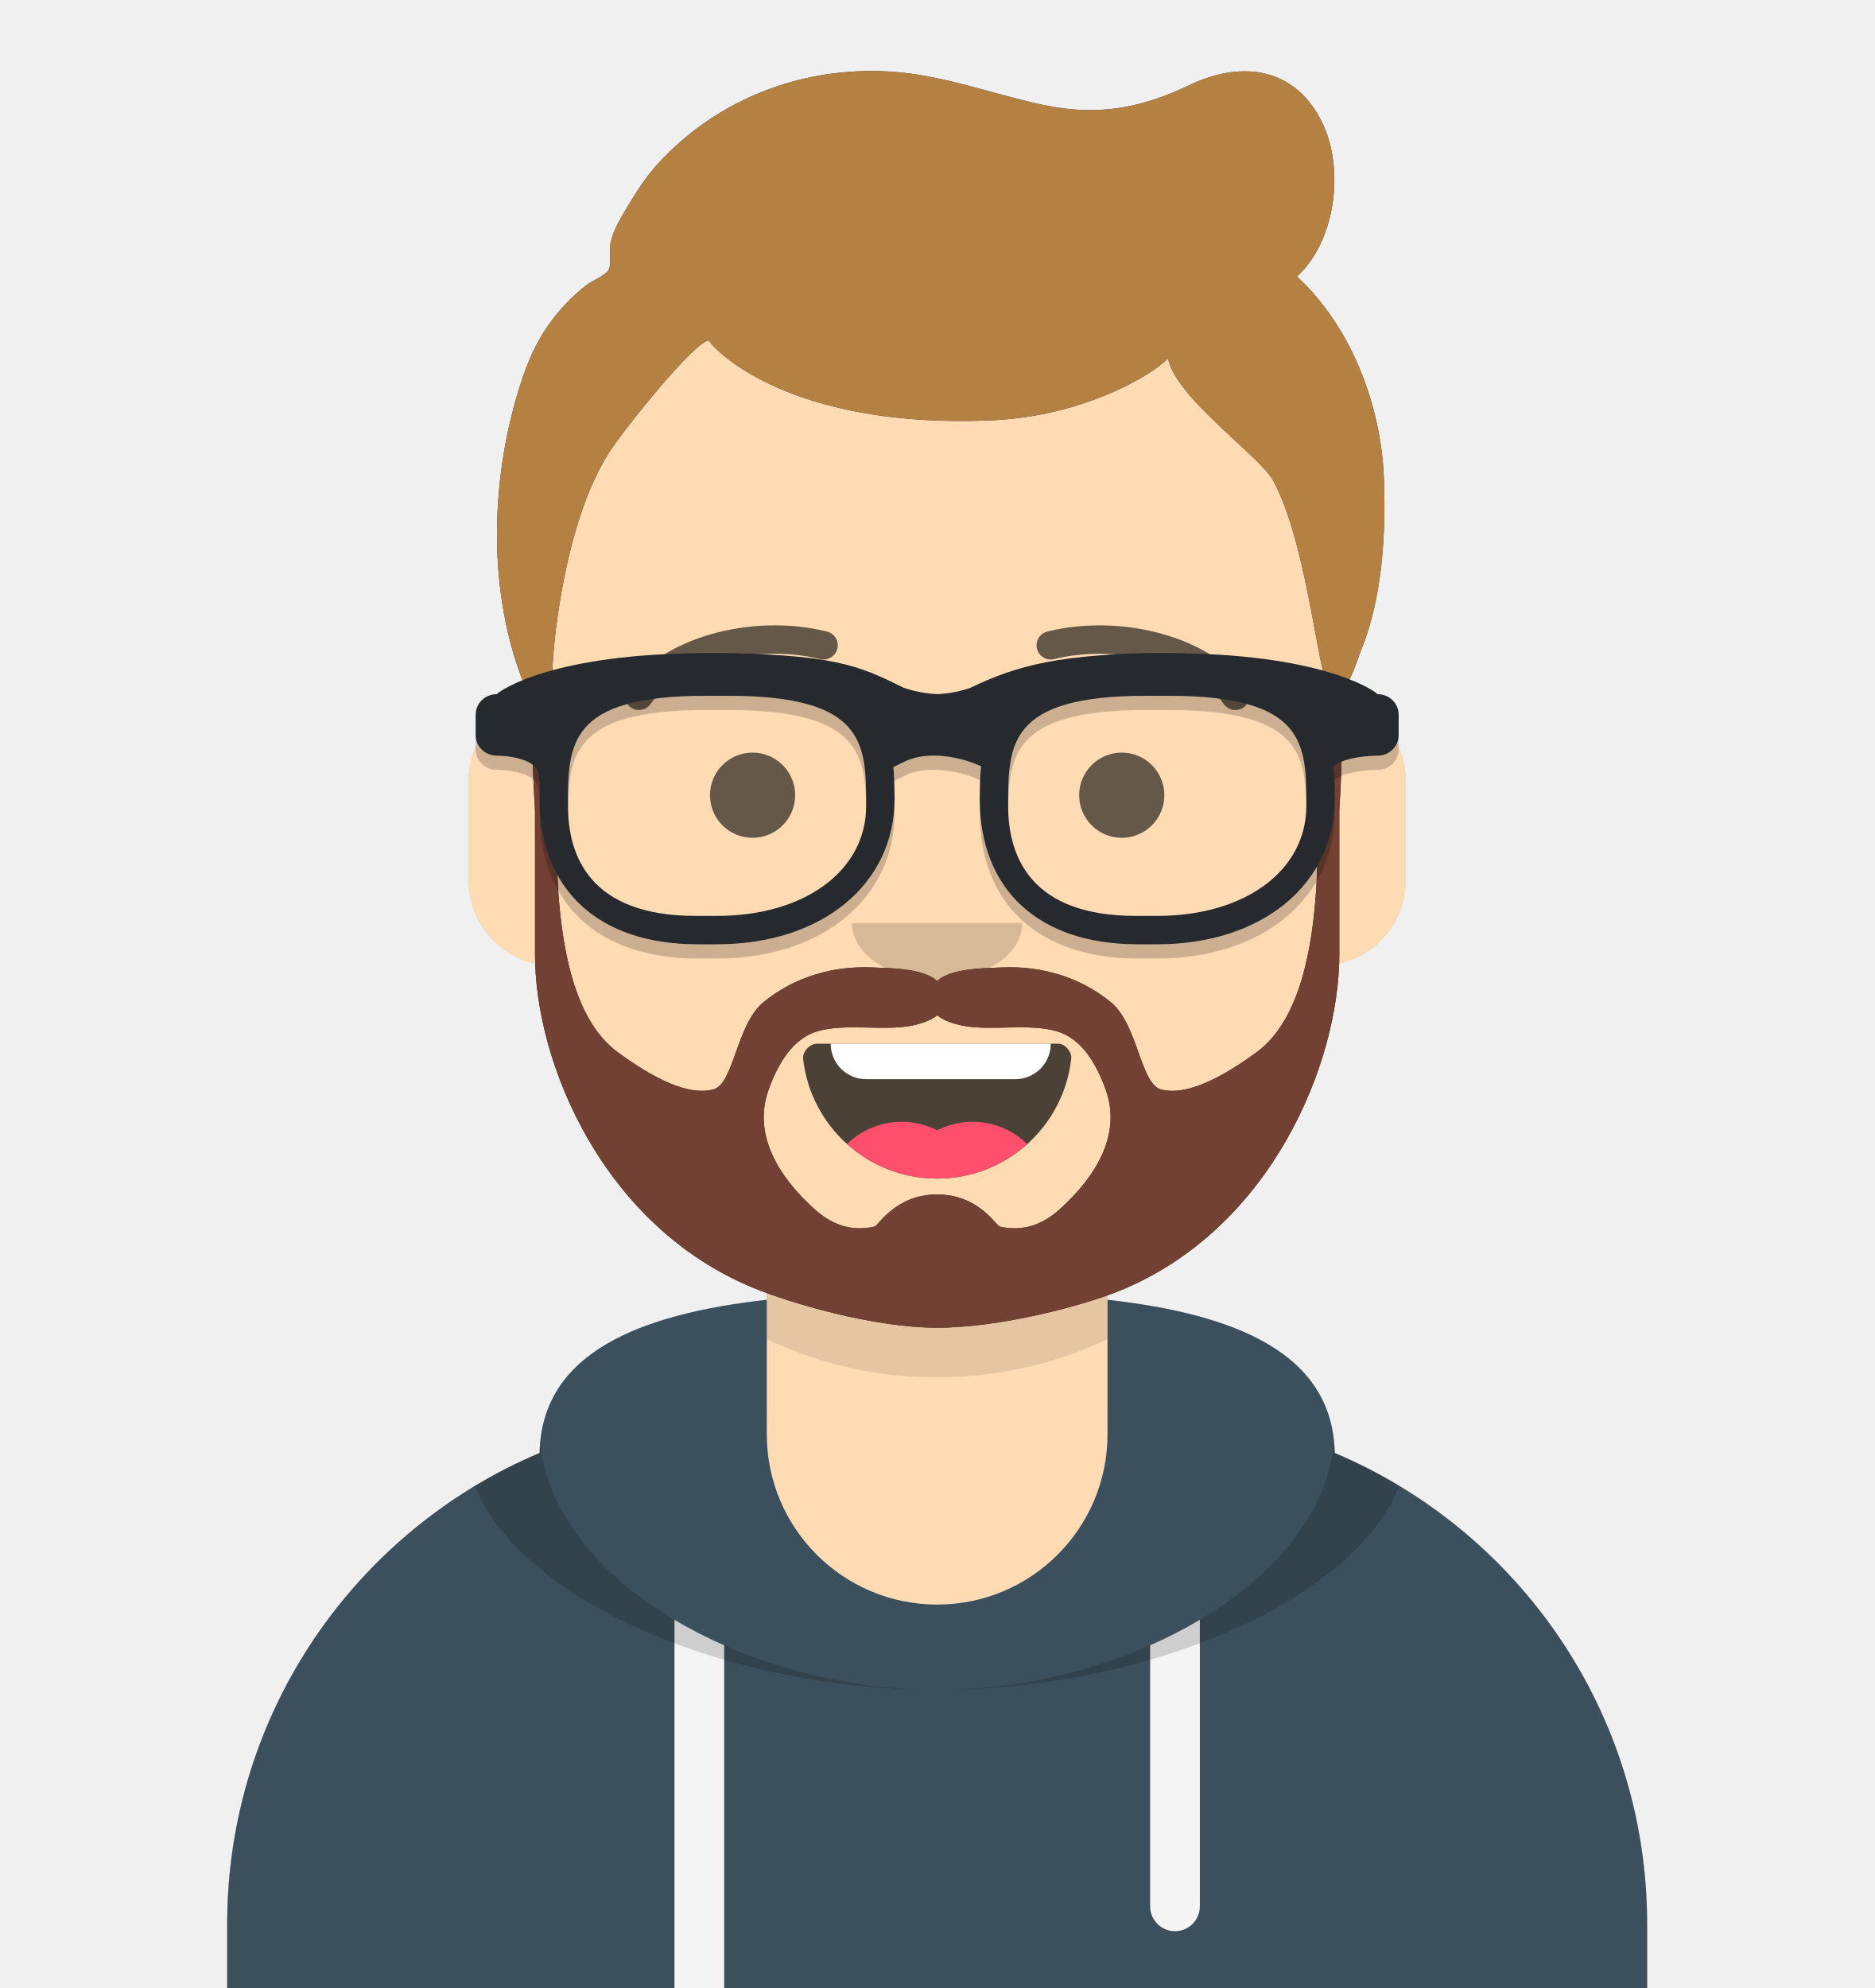
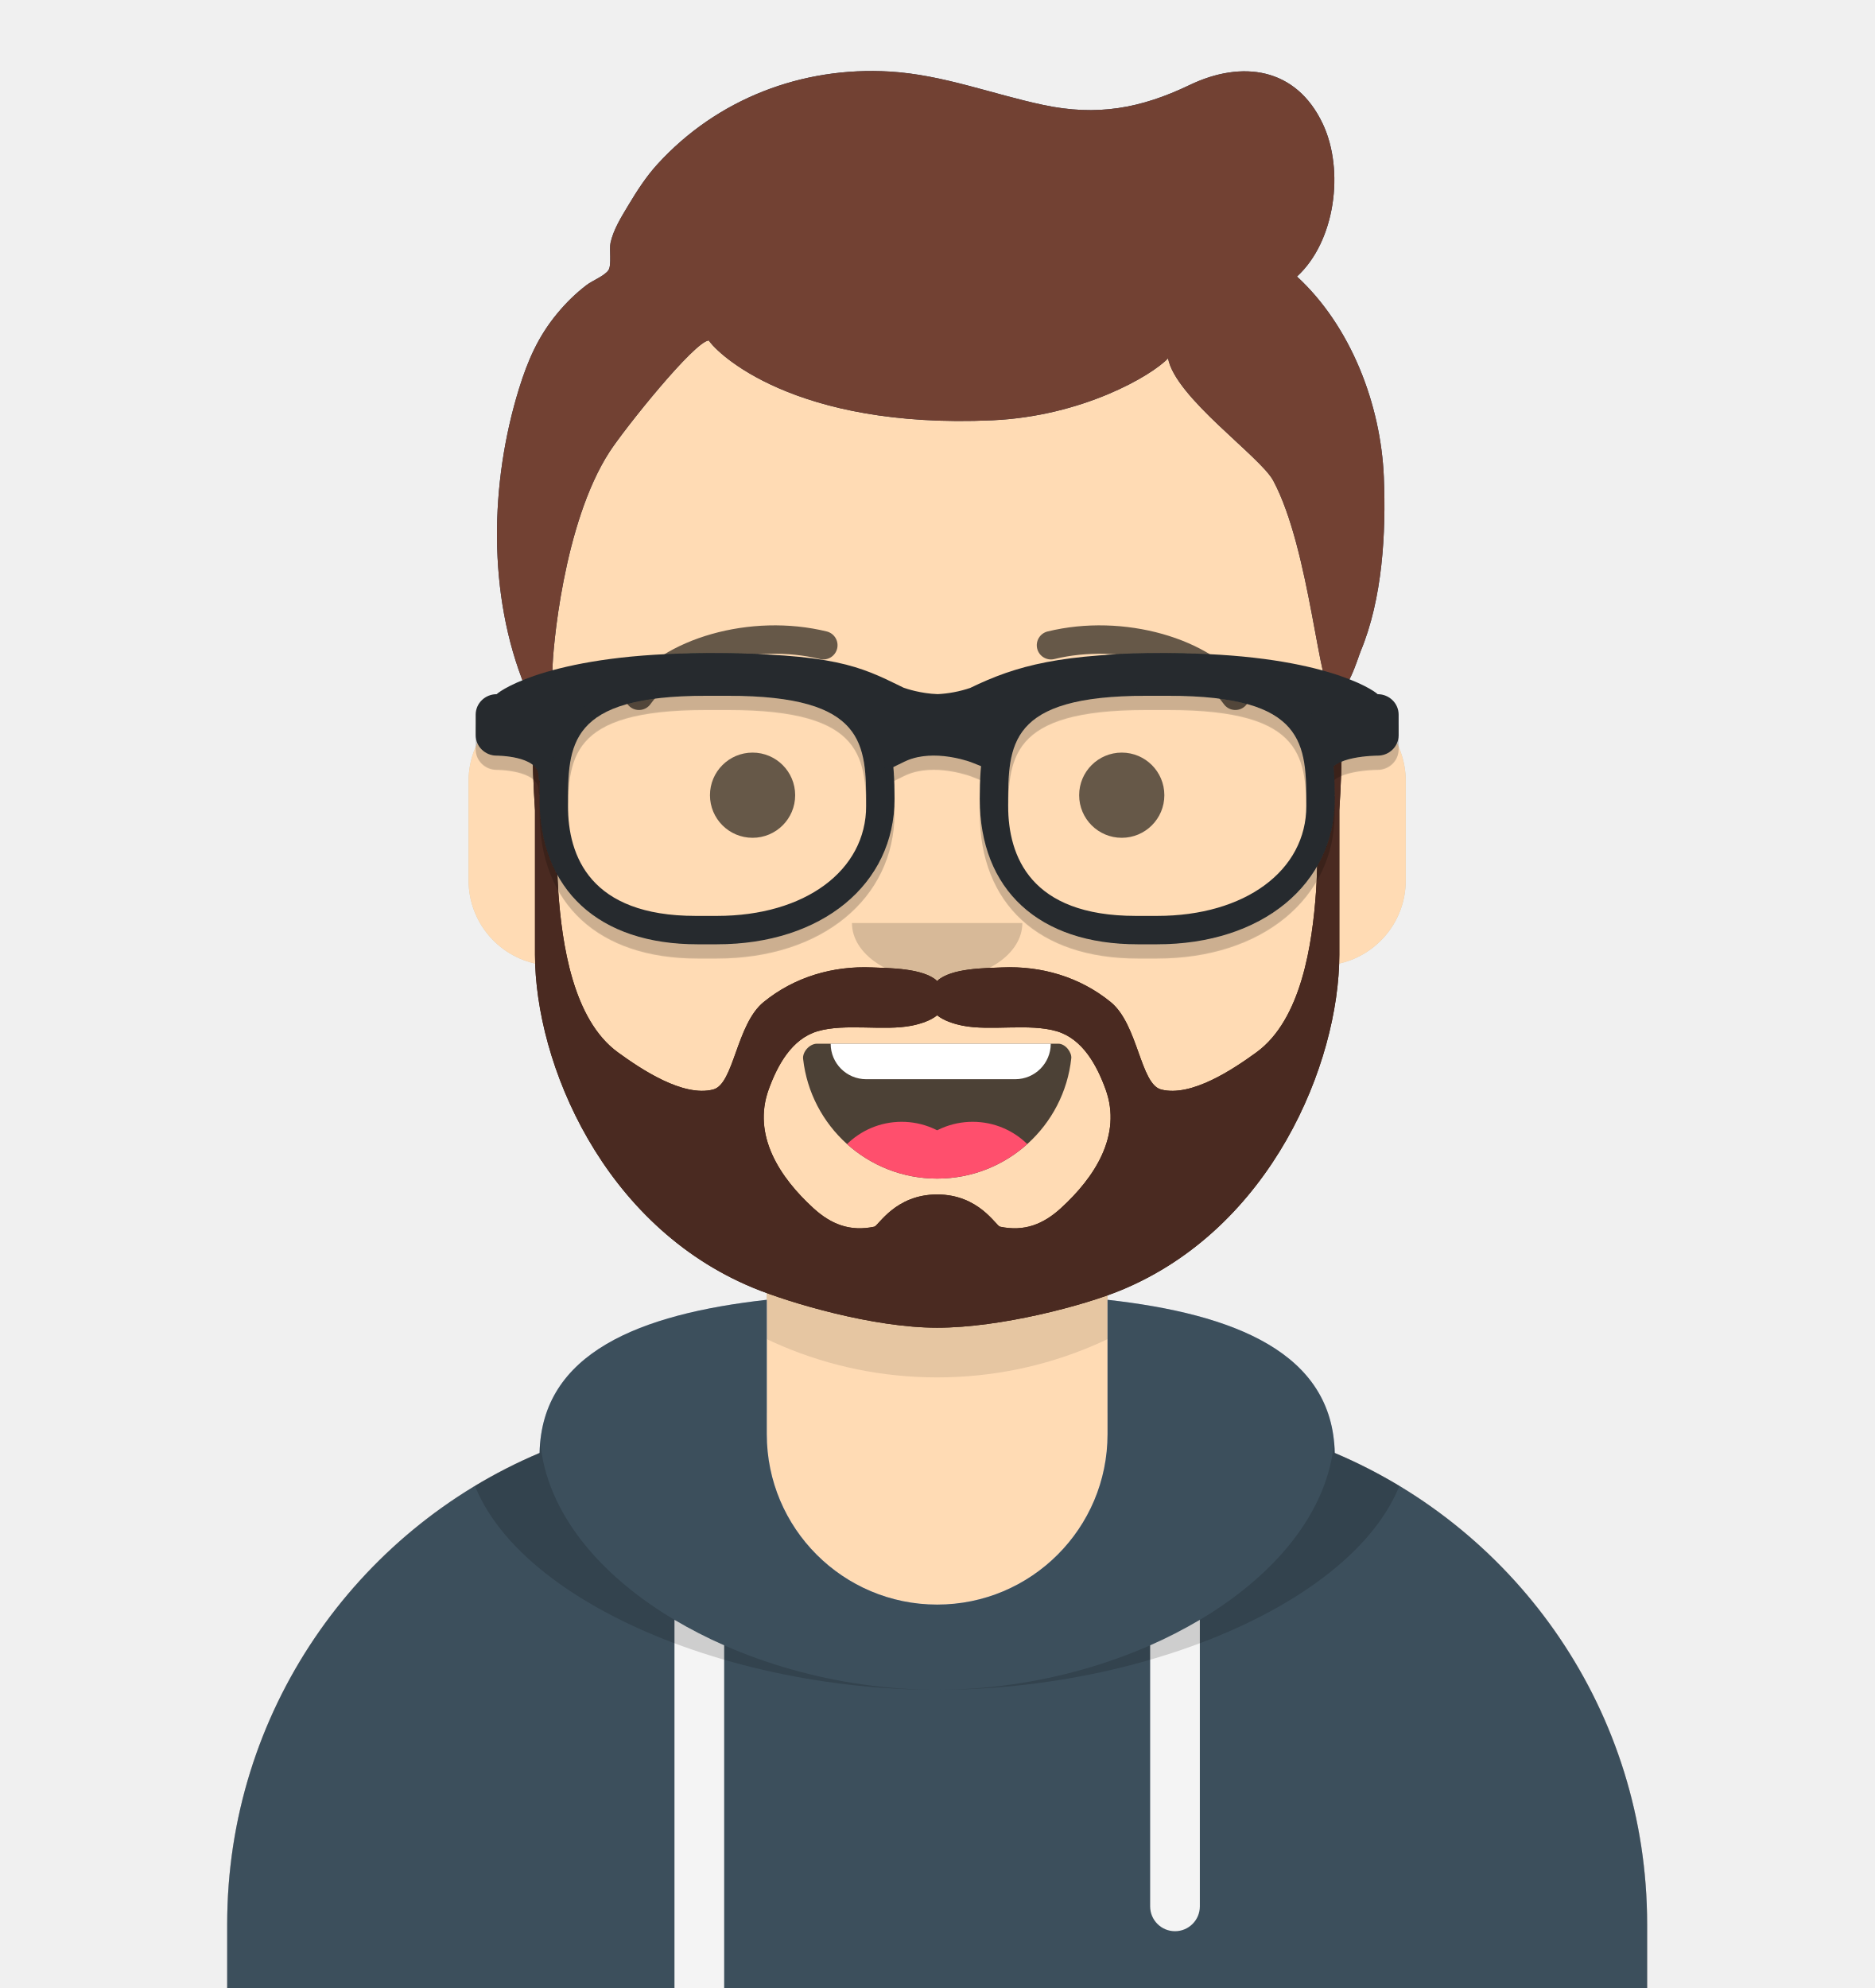
- <svg xmlns="http://www.w3.org/2000/svg" xmlns:xlink="http://www.w3.org/1999/xlink" width="264px" height="280px" viewBox="0 0 264 280" version="1.1">
+ <svg xmlns="http://www.w3.org/2000/svg" xmlns:xlink="http://www.w3.org/1999/xlink" width="264" height="280" viewBox="0 0 264 280">
  <defs>
-     <circle id="react-path-1" cx="120" cy="120" r="120" />
-     <path d="M12,160 C12,226.274 65.726,280 132,280 C198.274,280 252,226.274 252,160 L264,160 L264,-1.42108547e-14 L-3.19744231e-14,-1.42108547e-14 L-3.19744231e-14,160 L12,160 Z" id="react-path-2" />
-     <path d="M124,144.611 L124,163 L128,163 L128,163 C167.765,163 200,195.235 200,235 L200,244 L0,244 L0,235 C-4.86974701e-15,195.235 32.235,163 72,163 L72,163 L76,163 L76,144.611 C58.763,136.422 46.372,119.687 44.305,99.881 C38.48,99.058 34,94.052 34,88 L34,74 C34,68.054 38.325,63.118 44,62.166 L44,56 L44,56 C44,25.072 69.072,5.68137151e-15 100,0 L100,0 L100,0 C130.928,-5.68137151e-15 156,25.072 156,56 L156,62.166 C161.675,63.118 166,68.054 166,74 L166,88 C166,94.052 161.52,99.058 155.695,99.881 C153.628,119.687 141.237,136.422 124,144.611 Z" id="react-path-3" />
+     <path d="M124 144.611V163h4c39.765 0 72 32.235 72 72v9H0v-9c0-39.765 32.235-72 72-72h4v-18.389c-17.237-8.189-29.628-24.924-31.695-44.73C38.48 99.058 34 94.052 34 88V74c0-5.946 4.325-10.882 10-11.834V56c0-30.928 25.072-56 56-56s56 25.072 56 56v6.166c5.675.952 10 5.888 10 11.834v14c0 6.052-4.48 11.058-10.305 11.881-2.067 19.806-14.458 36.541-31.695 44.73" id="a" />
  </defs>
-   <g id="Avataaar" stroke="none" stroke-width="1" fill="none" fill-rule="evenodd">
-     <g transform="translate(-825, -1100)" id="Avataaar/Circle">
-       <g transform="translate(825, 1100)">
-         <g id="Mask" />
-         <g id="Avataaar" stroke-width="1" fill-rule="evenodd" mask="url(#react-mask-5)">
-           <g id="Body" transform="translate(32, 36)">
-             <mask id="react-mask-6" fill="white">
-               <use xlink:href="#react-path-3" />
-             </mask>
-             <use fill="#D0C6AC" xlink:href="#react-path-3" />
-             <g id="Skin/👶🏽-03-Brown" mask="url(#react-mask-6)" fill="#FFDBB4">
-               <g transform="translate(0, 0)" id="Color">
-                 <rect x="0" y="0" width="264" height="280" />
-               </g>
-             </g>
-             <path d="M156,79 L156,102 C156,132.928 130.928,158 100,158 C69.072,158 44,132.928 44,102 L44,79 L44,94 C44,124.928 69.072,150 100,150 C130.928,150 156,124.928 156,94 L156,79 Z" id="Neck-Shadow" fill-opacity="0.1" fill="#000000" mask="url(#react-mask-6)" />
-           </g>
-           <g id="Clothing/Hoodie" transform="translate(0, 170)">
-             <defs>
-               <path d="M108,13.071 C90.081,15.076 76.28,20.552 76.004,34.645 C50.146,45.568 32,71.165 32,100.999 L32,100.999 L32,110 L232,110 L232,100.999 C232,71.165 213.854,45.568 187.996,34.645 C187.72,20.552 173.919,15.076 156,13.071 L156,32 L156,32 C156,45.255 145.255,56 132,56 L132,56 C118.745,56 108,45.255 108,32 L108,13.071 Z" id="react-path-123" />
-             </defs>
-             <mask id="react-mask-124" fill="white">
-               <use xlink:href="#react-path-123" />
-             </mask>
-             <use id="Hoodie" fill="#B7C1DB" fill-rule="evenodd" xlink:href="#react-path-123" />
-             <g id="Color/Palette/Gray-01" mask="url(#react-mask-124)" fill-rule="evenodd" fill="#3C4F5C">
-               <rect id="🖍Color" x="0" y="0" width="264" height="110" />
-             </g>
-             <path d="M102,61.739 L102,110 L95,110 L95,58.15 C97.204,59.46 99.547,60.661 102,61.739 Z M169,58.15 L169,98.5 C169,100.433 167.433,102 165.5,102 C163.567,102 162,100.433 162,98.5 L162,61.739 C164.453,60.661 166.796,59.46 169,58.15 Z" id="Straps" fill="#F4F4F4" fill-rule="evenodd" mask="url(#react-mask-124)" />
-             <path d="M90.96,12.724 C75.909,15.571 65.5,21.243 65.5,32.308 C65.5,52.02 98.538,68 132,68 C165.462,68 198.5,52.02 198.5,32.308 C198.5,21.243 188.091,15.571 173.04,12.724 C182.125,16.074 188,21.706 188,31.077 C188,51.469 160.179,68 132,68 C103.821,68 76,51.469 76,31.077 C76,21.706 81.875,16.074 90.96,12.724 Z" id="Shadow" fill-opacity="0.16" fill="#000000" fill-rule="evenodd" mask="url(#react-mask-124)" />
-           </g>
-           <g id="Face" transform="translate(76, 82)" fill="#000000">
-             <g id="Mouth/Smile" transform="translate(2, 52)">
-               <defs>
-                 <path d="M35.118,15.128 C36.176,24.62 44.226,32 54,32 C63.804,32 71.874,24.574 72.892,15.04 C72.974,14.273 72.117,13 71.043,13 C56.149,13 44.738,13 37.087,13 C36.007,13 35.012,14.178 35.118,15.128 Z" id="react-path-107" />
-               </defs>
-               <mask id="react-mask-108" fill="white">
-                 <use xlink:href="#react-path-107" />
-               </mask>
-               <use id="Mouth" fill-opacity="0.7" fill="#000000" fill-rule="evenodd" xlink:href="#react-path-107" />
-               <rect id="Teeth" fill="#FFFFFF" fill-rule="evenodd" mask="url(#react-mask-108)" x="39" y="2" width="31" height="16" rx="5" />
-               <g id="Tongue" stroke-width="1" fill-rule="evenodd" mask="url(#react-mask-108)" fill="#FF4F6D">
-                 <g transform="translate(38, 24)">
-                   <circle cx="11" cy="11" r="11" />
-                   <circle cx="21" cy="11" r="11" />
-                 </g>
-               </g>
-             </g>
-             <g id="Nose/Default" transform="translate(28, 40)" fill-opacity="0.16">
-               <path d="M16,8 C16,12.418 21.373,16 28,16 L28,16 C34.627,16 40,12.418 40,8" id="Nose" />
-             </g>
-             <g id="Eyes/Default-😀" transform="translate(0, 8)" fill-opacity="0.6">
-               <circle id="Eye" cx="30" cy="22" r="6" />
-               <circle id="Eye" cx="82" cy="22" r="6" />
-             </g>
-             <g id="Eyebrow/Outline/Default" fill-opacity="0.6">
-               <g id="I-Browse" transform="translate(12, 6)">
-                 <path d="M3.63,11.159 C7.545,5.65 18.278,2.561 27.523,4.831 C28.596,5.095 29.679,4.439 29.942,3.366 C30.206,2.293 29.55,1.21 28.477,0.947 C17.74,-1.69 5.312,1.887 0.37,8.841 C-0.27,9.742 -0.059,10.99 0.841,11.63 C1.742,12.27 2.99,12.059 3.63,11.159 Z" id="Eyebrow" fill-rule="nonzero" />
-                 <path d="M61.63,11.159 C65.545,5.65 76.278,2.561 85.523,4.831 C86.596,5.095 87.679,4.439 87.942,3.366 C88.206,2.293 87.55,1.21 86.477,0.947 C75.74,-1.69 63.312,1.887 58.37,8.841 C57.73,9.742 57.941,10.99 58.841,11.63 C59.742,12.27 60.99,12.059 61.63,11.159 Z" id="Eyebrow" fill-rule="nonzero" transform="translate(73.00015, 6.039198) scale(-1, 1) translate(-73.00015, -6.039198) " />
-               </g>
+   <g fill="none" fill-rule="evenodd">
+     <g />
+     <g mask="url(#react-mask-5)">
+       <g transform="translate(32 36)">
+         <mask id="b" fill="#fff">
+           <use xlink:href="#a" />
+         </mask>
+         <use fill="#D0C6AC" xlink:href="#a" />
+         <g mask="url(#b)" fill="#FFDBB4">
+           <path d="M0 0h264v280H0z" />
+         </g>
+         <path d="M156 79v23c0 30.928-25.072 56-56 56s-56-25.072-56-56V79v15c0 30.928 25.072 56 56 56s56-25.072 56-56z" fill-opacity=".1" fill="#000" mask="url(#b)" />
+       </g>
+       <g transform="translate(0 170)">
+         <defs>
+           <path d="M108 13.07c-17.919 2.006-31.72 7.482-31.996 21.575C50.146 45.568 32 71.165 32 100.999V110h200v-9c0-29.835-18.146-55.432-44.004-66.355-.276-14.093-14.077-19.57-31.996-21.574V32c0 13.255-10.745 24-24 24s-24-10.745-24-24z" id="c" />
+         </defs>
+         <mask id="d" fill="#fff">
+           <use xlink:href="#c" />
+         </mask>
+         <use fill="#B7C1DB" xlink:href="#c" />
+         <g mask="url(#d)" fill="#3C4F5C">
+           <path d="M0 0h264v110H0z" />
+         </g>
+         <path d="M102 61.74V110h-7V58.15a65 65 0 0 0 7 3.59m67-3.59V98.5a3.5 3.5 0 1 1-7 0V61.74a65 65 0 0 0 7-3.59" fill="#F4F4F4" mask="url(#d)" />
+         <path d="M90.96 12.724C75.91 15.571 65.5 21.243 65.5 32.308 65.5 52.02 98.538 68 132 68s66.5-15.98 66.5-35.692c0-11.065-10.41-16.737-25.46-19.584 9.085 3.35 14.96 8.982 14.96 18.353C188 51.469 160.179 68 132 68S76 51.469 76 31.077c0-9.37 5.875-15.003 14.96-18.353" fill-opacity=".16" fill="#000" mask="url(#d)" />
+       </g>
+       <g fill="#000">
+         <g transform="translate(78 134)">
+           <defs>
+             <path d="M35.118 15.128C36.176 24.62 44.226 32 54 32c9.804 0 17.874-7.426 18.892-16.96.082-.767-.775-2.04-1.85-2.04H37.088c-1.08 0-2.075 1.178-1.97 2.128" id="e" />
+           </defs>
+           <mask id="f" fill="#fff">
+             <use xlink:href="#e" />
+           </mask>
+           <use fill-opacity=".7" xlink:href="#e" />
+           <rect fill="#FFF" mask="url(#f)" x="39" y="2" width="31" height="16" rx="5" />
+           <g mask="url(#f)" fill="#FF4F6D">
+             <g transform="translate(38 24)">
+               <circle cx="11" cy="11" r="11" />
+               <circle cx="21" cy="11" r="11" />
            </g>
          </g>
-           <g id="Top" stroke-width="1" fill-rule="evenodd">
+         </g>
+         <path d="M120 130c0 4.418 5.373 8 12 8s12-3.582 12-8" fill-opacity=".16" />
+         <g transform="translate(76 90)" fill-opacity=".6">
+           <circle cx="30" cy="22" r="6" />
+           <circle cx="82" cy="22" r="6" />
+         </g>
+         <path d="M91.63 99.159c3.915-5.51 14.648-8.599 23.893-6.329a2 2 0 0 0 .954-3.884c-10.737-2.636-23.165.941-28.107 7.894a2 2 0 0 0 3.26 2.318m80.74.001c-3.915-5.51-14.648-8.598-23.893-6.328a2 2 0 0 1-.954-3.884c10.737-2.637 23.165.94 28.107 7.893a2 2 0 0 1-3.26 2.318" fill-rule="nonzero" fill-opacity=".6" />
+       </g>
+       <defs>
+         <path id="g" d="M0 0h264v280H0z" />
+         <path d="M183.68 38.949c5.406-4.95 6.707-14.987 3.638-21.5-3.769-7.995-11.417-8.997-18.746-5.48-6.908 3.315-13.057 4.419-20.622 2.813-7.258-1.541-14.144-4.26-21.647-4.706-12.325-.733-24.3 3.839-32.7 13.053-1.603 1.758-2.894 3.768-4.115 5.805-.976 1.63-2.077 3.38-2.493 5.258-.198.894.17 3.098-.275 3.83-.48.79-2.296 1.515-3.069 2.102-1.567 1.189-2.924 2.53-4.18 4.047-2.666 3.222-4.133 6.587-5.368 10.572-4.102 13.245-4.45 28.998.854 42.004.707 1.734 2.898 5.352 4.186 1.638.255-.734-.334-3.194-.333-3.935.005-2.72 1.506-20.729 8.047-30.817 2.13-3.284 11.973-15.58 13.984-15.68 1.065 1.693 11.88 12.51 39.942 11.242 12.662-.572 22.4-6.26 24.738-8.727 1.028 5.533 12.992 13.816 14.815 17.224 5.267 9.846 6.435 30.304 8.445 30.265s3.453-5.237 3.867-6.23c3.072-7.375 3.595-16.632 3.267-24.559-.427-10.202-4.638-21.226-12.235-28.22" id="k" />
+       </defs>
+       <mask id="h" fill="#fff">
+         <use xlink:href="#g" />
+       </mask>
+       <g />
+       <g mask="url(#h)">
+         <g transform="translate(-1)">
+           <g transform="translate(49 72)">
            <defs>
-               <rect id="react-path-99" x="0" y="0" width="264" height="280" />
-               <path d="M183.68,38.949 C189.086,33.999 190.387,23.962 187.318,17.449 C183.549,9.454 175.901,8.452 168.572,11.969 C161.664,15.284 155.515,16.388 147.95,14.782 C140.692,13.241 133.806,10.523 126.303,10.076 C113.978,9.343 102.003,13.915 93.603,23.129 C92,24.887 90.709,26.897 89.488,28.934 C88.512,30.564 87.411,32.313 86.995,34.192 C86.797,35.086 87.165,37.29 86.72,38.022 C86.239,38.812 84.424,39.537 83.651,40.124 C82.084,41.313 80.727,42.654 79.471,44.171 C76.805,47.393 75.338,50.758 74.103,54.743 C70.001,67.988 69.653,83.741 74.957,96.747 C75.664,98.481 77.855,102.099 79.143,98.385 C79.398,97.651 78.809,95.191 78.81,94.45 C78.815,91.73 80.316,73.721 86.857,63.633 C88.986,60.349 98.83,48.052 100.841,47.954 C101.906,49.646 112.721,60.462 140.783,59.195 C153.445,58.623 163.183,52.934 165.521,50.468 C166.549,56.001 178.513,64.284 180.336,67.692 C185.603,77.538 186.771,97.996 188.781,97.957 C190.791,97.919 192.234,92.72 192.648,91.727 C195.72,84.352 196.243,75.095 195.915,67.168 C195.488,56.966 191.277,45.942 183.68,38.949 Z" id="react-path-98" />
-               <filter x="-0.8%" y="-2.0%" width="101.5%" height="108.0%" filterUnits="objectBoundingBox" id="react-filter-95">
-                 <feOffset dx="0" dy="2" in="SourceAlpha" result="shadowOffsetOuter1" />
-                 <feColorMatrix values="0 0 0 0 0   0 0 0 0 0   0 0 0 0 0  0 0 0 0.16 0" type="matrix" in="shadowOffsetOuter1" result="shadowMatrixOuter1" />
+               <path d="M101.428 98.169c-2.513 2.294-5.19 3.325-8.575 2.604-.582-.124-2.957-4.538-8.853-4.538-5.897 0-8.27 4.414-8.853 4.538-3.385.721-6.062-.31-8.576-2.604-4.725-4.313-8.654-10.26-6.293-16.75 1.23-3.382 3.232-7.095 6.873-8.173 3.887-1.15 9.346-.002 13.264-.788 1.27-.254 2.656-.707 3.585-1.458.929.75 2.316 1.204 3.585 1.458 3.918.786 9.376-.362 13.264.788 3.64 1.078 5.642 4.79 6.873 8.173 2.361 6.49-1.568 12.437-6.294 16.75M140.081 26c-3.41 8.4-2.093 18.858-2.724 27.676-.513 7.167-2.02 17.91-8.384 22.539-3.255 2.367-9.179 6.345-13.431 5.235-2.927-.764-3.24-9.16-7.087-12.303-4.363-3.565-9.812-5.131-15.306-4.89-2.37.105-7.165.08-9.15 1.903-1.983-1.823-6.777-1.798-9.148-1.902-5.494-.242-10.943 1.324-15.306 4.889-3.847 3.143-4.16 11.54-7.087 12.303-4.252 1.11-10.176-2.868-13.431-5.235-6.365-4.63-7.87-15.372-8.384-22.54-.63-8.817.686-19.275-2.724-27.675-1.66 0-.565 16.129-.565 16.129v20.356c.032 15.288 9.581 38.17 30.754 46.908C63.286 111.53 75.015 115 84 115s20.714-3.14 25.892-5.277c21.173-8.737 30.722-31.95 30.754-47.238V42.13S141.74 26 140.081 26" id="i" />
+             </defs>
+             <mask id="j" fill="#fff">
+               <use xlink:href="#i" />
+             </mask>
+             <use fill="#331B0C" xlink:href="#i" />
+             <g mask="url(#j)" fill="#4a2a21">
+               <path d="M-32 0h264v244H-32z" />
+             </g>
+           </g>
+           <mask id="l" fill="#fff">
+             <use xlink:href="#k" />
+           </mask>
+           <use fill="#28354B" xlink:href="#k" />
+           <g mask="url(#l)" fill="#724133">
+             <path d="M0 0h264v280H0z" />
+           </g>
+           <g transform="translate(62 85)">
+             <defs>
+               <filter x="-.8%" y="-2.4%" width="101.5%" height="109.8%" filterUnits="objectBoundingBox" id="m">
+                 <feOffset dy="2" in="SourceAlpha" result="shadowOffsetOuter1" />
+                 <feColorMatrix values="0 0 0 0 0 0 0 0 0 0 0 0 0 0 0 0 0 0 0.2 0" in="shadowOffsetOuter1" result="shadowMatrixOuter1" />
                <feMerge>
                  <feMergeNode in="shadowMatrixOuter1" />
                  <feMergeNode in="SourceGraphic" />
                </feMerge>
              </filter>
            </defs>
-             <mask id="react-mask-97" fill="white">
-               <use xlink:href="#react-path-99" />
-             </mask>
-             <g id="Mask" />
-             <g id="Top/Short-Hair/Short-Waved" mask="url(#react-mask-97)">
-               <g transform="translate(-1, 0)">
-                 <g id="Facial-Hair/Beard-Light" transform="translate(49, 72)">
-                   <defs>
-                     <path d="M101.428,98.169 C98.915,100.463 96.237,101.494 92.853,100.773 C92.271,100.649 89.896,96.235 84,96.235 C78.103,96.235 75.729,100.649 75.147,100.773 C71.762,101.494 69.085,100.463 66.571,98.169 C61.846,93.856 57.917,87.908 60.278,81.419 C61.508,78.037 63.51,74.324 67.151,73.246 C71.038,72.096 76.497,73.244 80.415,72.458 C81.684,72.204 83.071,71.751 84,71 C84.929,71.751 86.316,72.204 87.585,72.458 C91.503,73.244 96.961,72.096 100.849,73.246 C104.49,74.324 106.491,78.037 107.722,81.419 C110.083,87.908 106.154,93.856 101.428,98.169 M140.081,26 C136.671,34.4 137.988,44.858 137.357,53.676 C136.844,60.843 135.337,71.586 128.973,76.215 C125.718,78.582 119.794,82.56 115.542,81.45 C112.615,80.686 112.302,72.29 108.455,69.147 C104.092,65.582 98.643,64.016 93.149,64.258 C90.779,64.362 85.984,64.337 84,66.16 C82.016,64.337 77.222,64.362 74.851,64.258 C69.357,64.016 63.908,65.582 59.545,69.147 C55.698,72.29 55.386,80.686 52.458,81.45 C48.206,82.56 42.282,78.582 39.027,76.215 C32.662,71.586 31.156,60.843 30.643,53.676 C30.012,44.858 31.329,34.4 27.919,26 C26.26,26 27.354,42.129 27.354,42.129 L27.354,62.485 C27.386,77.773 36.935,100.655 58.108,109.393 C63.286,111.53 75.015,115 84,115 C92.985,115 104.714,111.86 109.892,109.723 C131.065,100.986 140.614,77.773 140.646,62.485 L140.646,42.129 C140.646,42.129 141.74,26 140.081,26" id="react-path-116" />
-                   </defs>
-                   <mask id="react-mask-115" fill="white">
-                     <use xlink:href="#react-path-116" />
-                   </mask>
-                   <use id="Lite-Beard" fill="#331B0C" fill-rule="evenodd" xlink:href="#react-path-116" />
-                   <g id="Color/Hair/Brown" mask="url(#react-mask-115)" fill="#724133">
-                     <g transform="translate(-32, 0)" id="Color">
-                       <rect x="0" y="0" width="264" height="244" />
-                     </g>
-                   </g>
-                 </g>
-                 <mask id="react-mask-96" fill="white">
-                   <use xlink:href="#react-path-98" />
-                 </mask>
-                 <use id="Short-Hair" stroke="none" fill="#28354B" fill-rule="evenodd" xlink:href="#react-path-98" />
-                 <g id="Skin/👶🏽-03-Brown" mask="url(#react-mask-96)" fill="#B58143">
-                   <g transform="translate(0, 0) " id="Color">
-                     <rect x="0" y="0" width="264" height="280" />
-                   </g>
-                 </g>
-                 <g id="Top/_Resources/Prescription-02" fill="none" transform="translate(62, 85)" stroke-width="1">
-                   <defs>
-                     <filter x="-0.8%" y="-2.4%" width="101.5%" height="109.8%" filterUnits="objectBoundingBox" id="react-filter-100">
-                       <feOffset dx="0" dy="2" in="SourceAlpha" result="shadowOffsetOuter1" />
-                       <feColorMatrix values="0 0 0 0 0   0 0 0 0 0   0 0 0 0 0  0 0 0 0.2 0" type="matrix" in="shadowOffsetOuter1" result="shadowMatrixOuter1" />
-                       <feMerge>
-                         <feMergeNode in="shadowMatrixOuter1" />
-                         <feMergeNode in="SourceGraphic" />
-                       </feMerge>
-                     </filter>
-                   </defs>
-                   <g id="Wayfarers" filter="url(#react-filter-100)" transform="translate(6, 7)" fill="#252C2F">
-                     <path d="M34,41 L31.242,41 C17.315,41 9,33.336 9,20.5 C9,10.127 10.817,0 32.53,0 L35.47,0 C57.183,0 59,10.127 59,20.5 C59,32.569 48.721,41 34,41 Z M32.385,6 C13,6 13,12.841 13,21.502 C13,28.572 16.116,37 30.971,37 L34,37 C46.365,37 55,30.627 55,21.502 C55,12.841 55,6 35.615,6 L32.385,6 Z" id="Left" fill-rule="nonzero" />
-                     <path d="M96,41 L93.242,41 C79.315,41 71,33.336 71,20.5 C71,10.127 72.817,0 94.53,0 L97.47,0 C119.183,0 121,10.127 121,20.5 C121,32.569 110.721,41 96,41 Z M94.385,6 C75,6 75,12.841 75,21.502 C75,28.572 78.119,37 92.971,37 L96,37 C108.365,37 117,30.627 117,21.502 C117,12.841 117,6 97.615,6 L94.385,6 Z" id="Right" fill-rule="nonzero" />
-                     <path d="M2.955,5.772 C3.646,5.096 11.21,0 32.5,0 C50.351,0 54.13,1.853 59.85,4.652 L60.269,4.859 C60.667,4.999 62.7,5.69 65.079,5.766 C67.246,5.673 69.1,5.085 69.642,4.897 C76.17,1.722 82.561,0 97.5,0 C118.79,0 126.354,5.096 127.045,5.772 C128.679,5.772 130,7.062 130,8.657 L130,11.543 C130,13.139 128.679,14.429 127.045,14.429 C127.045,14.429 120.144,14.429 120.144,17.315 C120.144,20.2 118.182,13.139 118.182,11.543 L118.182,8.732 C114.579,7.353 108.128,4.786 97.5,4.786 C85.658,4.786 79.761,6.886 74.702,8.971 L74.759,9.108 L74.756,11.094 L72.539,16.444 L69.8,15.361 C69.556,15.264 69.028,15.09 68.296,14.91 C66.256,14.407 64.159,14.254 62.304,14.634 C61.624,14.774 60.992,14.984 60.413,15.267 L57.77,16.558 L55.127,11.396 L55.244,9.102 L55.325,8.907 C50.962,6.874 46.939,4.786 32.5,4.786 C21.872,4.786 15.422,7.352 11.818,8.731 L11.818,11.543 C11.818,13.139 8.864,20.2 8.864,17.315 C8.864,14.429 2.955,14.429 2.955,14.429 C1.324,14.429 0,13.139 0,11.543 L0,8.657 C0,7.062 1.324,5.772 2.955,5.772 Z" id="Stuff" fill-rule="nonzero" />
-                   </g>
-                 </g>
-               </g>
+             <g filter="url(#m)" transform="translate(6 7)" fill="#252C2F" fill-rule="nonzero">
+               <path d="M34 41h-2.758C17.315 41 9 33.336 9 20.5 9 10.127 10.817 0 32.53 0h2.94C57.183 0 59 10.127 59 20.5 59 32.569 48.721 41 34 41M32.385 6C13 6 13 12.841 13 21.502 13 28.572 16.116 37 30.97 37H34c12.365 0 21-6.373 21-15.498C55 12.84 55 6 35.615 6zM96 41h-2.758C79.315 41 71 33.336 71 20.5 71 10.127 72.817 0 94.53 0h2.94C119.183 0 121 10.127 121 20.5 121 32.569 110.721 41 96 41M94.385 6C75 6 75 12.841 75 21.502 75 28.572 78.12 37 92.97 37H96c12.365 0 21-6.373 21-15.498C117 12.84 117 6 97.615 6z" />
+               <path d="M2.955 5.772C3.645 5.096 11.21 0 32.5 0c17.851 0 21.63 1.853 27.35 4.652l.419.207c.398.14 2.431.83 4.81.907a17 17 0 0 0 4.563-.869C76.17 1.722 82.562 0 97.5 0c21.29 0 28.854 5.096 29.545 5.772 1.634 0 2.955 1.29 2.955 2.885v2.886c0 1.596-1.32 2.886-2.955 2.886 0 0-6.901 0-6.901 2.886 0 2.885-1.962-4.176-1.962-5.772v-2.81c-3.603-1.38-10.054-3.947-20.682-3.947-11.842 0-17.739 2.1-22.798 4.185l.057.137-.003 1.986-2.217 5.35L69.8 15.36c-.244-.097-.772-.27-1.504-.451-2.04-.503-4.137-.656-5.992-.276q-1.021.21-1.891.633l-2.643 1.29-2.643-5.16.117-2.295.08-.195c-4.362-2.033-8.385-4.12-22.824-4.12-10.628 0-17.078 2.565-20.682 3.944v2.812c0 1.596-2.954 8.657-2.954 5.772 0-2.886-5.91-2.886-5.91-2.886-1.63 0-2.954-1.29-2.954-2.886V8.657c0-1.595 1.324-2.885 2.955-2.885" />
            </g>
          </g>
        </g>
      </g>
    </g>
  </g>
</svg>
